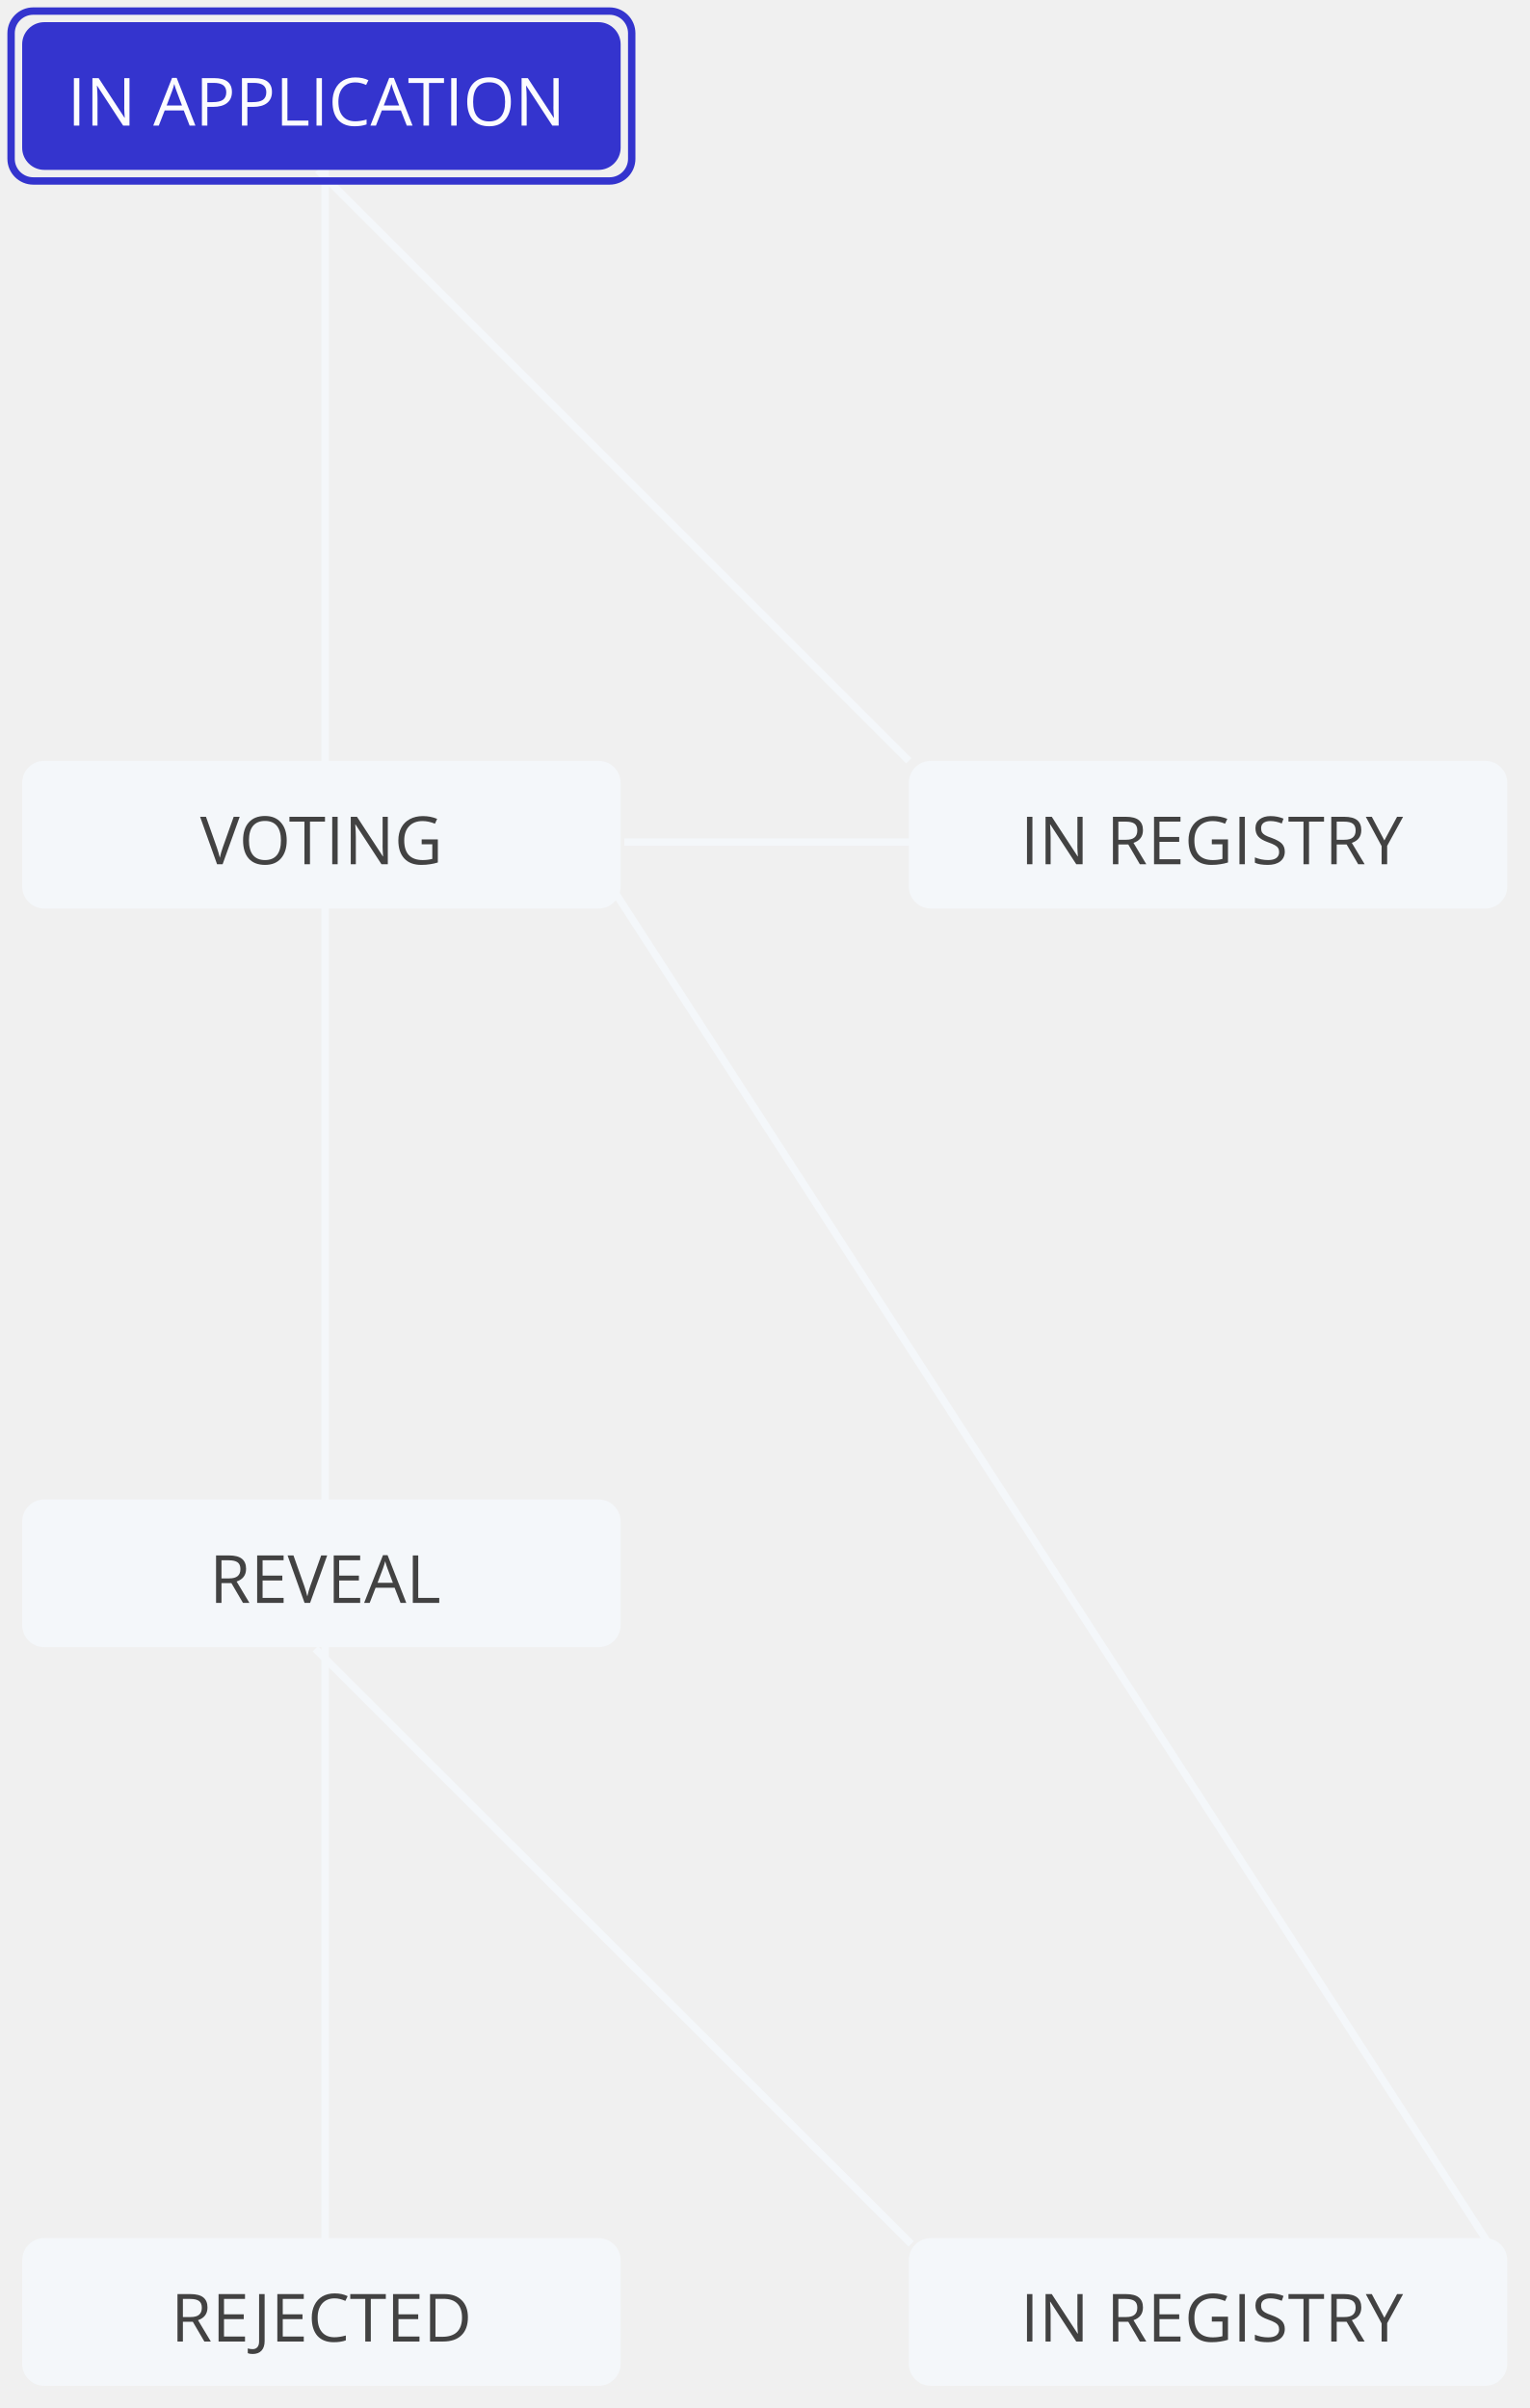
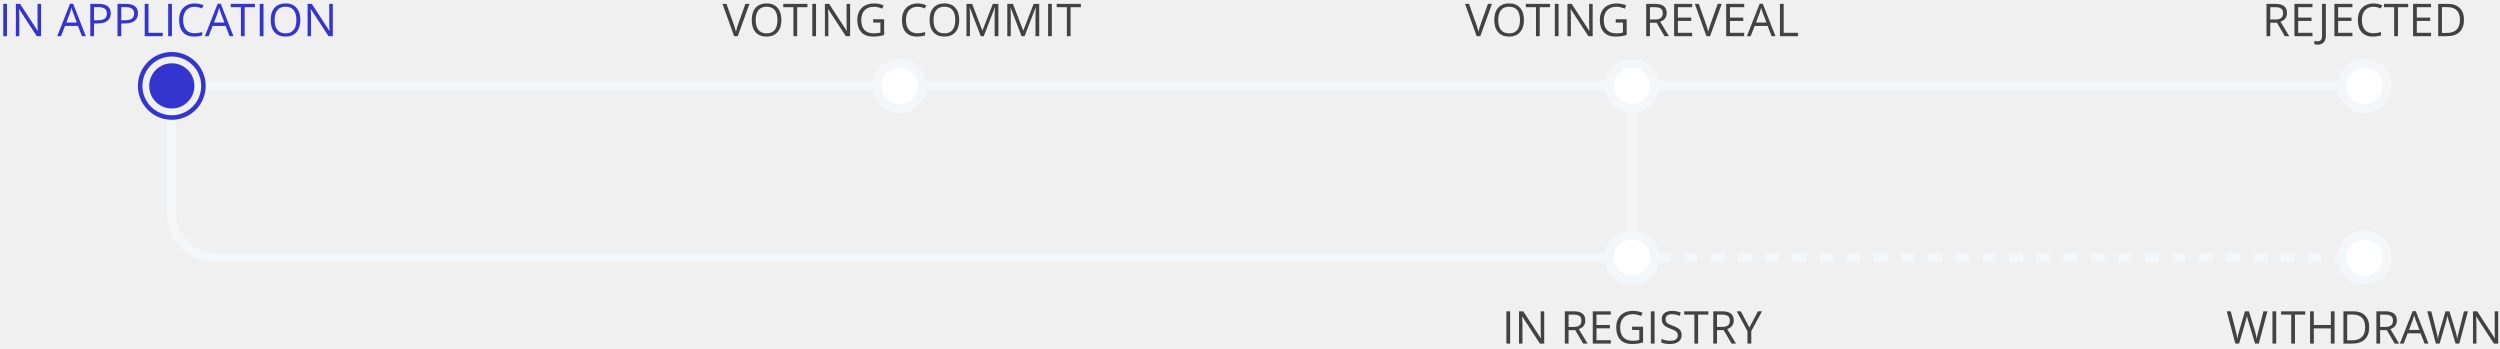
- <svg xmlns="http://www.w3.org/2000/svg" width="95%" height="95%" viewBox="0 0 207 326" version="1.1">
+ <svg xmlns="http://www.w3.org/2000/svg" width="553px" height="77px" viewBox="0 0 553 77" version="1.1">
  <defs />
  <g id="map_application" stroke="none" stroke-width="1" fill="none" fill-rule="evenodd">
-     <g id="Group" transform="translate(1, 1)">
-       <path d="M43,22 L43,102" id="Line" stroke="#F4F7FA" stroke-linecap="square" />
-       <path d="M42,22 L122,102 L42,22 Z" id="Line" stroke="#F4F7FA" stroke-linecap="square" />
-       <rect id="Rectangle-11" stroke="#3434CE" x="0.5" y="0.5" width="84" height="23" rx="3" />
-       <path d="M81.976,206 L82.024,319" id="Line" stroke="#F4F7FA" stroke-linecap="square" transform="translate(82, 262.5) rotate(-45) translate(-82, -262.5) " />
-       <path d="M43,122 L43,202" id="Line" stroke="#F4F7FA" stroke-linecap="square" />
-       <path d="M43,222 L43,302" id="Line" stroke="#F4F7FA" stroke-linecap="square" />
-       <rect id="Rectangle-11" fill="#3434CE" x="2" y="2" width="81" height="20" rx="3" />
-       <text id="In-Application" font-family="Open Sans, sans-serif" font-size="9" font-weight="500" fill="#FCFCFF">
-         <tspan x="8.11" y="16">IN APPLICATION</tspan>
-       </text>
-       <rect id="Rectangle-11-Copy" fill="#F4F7FA" x="2" y="102" width="81" height="20" rx="3" />
-       <text id="Voting" font-family="Open Sans, sans-serif" font-size="9" font-weight="normal" fill="#424242">
-         <tspan x="26.082" y="116">VOTING</tspan>
-       </text>
-       <rect id="Rectangle-11-Copy-2" fill="#F4F7FA" x="2" y="202" width="81" height="20" rx="3" />
-       <text id="Reveal" font-family="Open Sans, sans-serif" font-size="9" font-weight="normal" fill="#424242">
-         <tspan x="27.351" y="216">REVEAL</tspan>
-       </text>
-       <rect id="Rectangle-11-Copy-3" fill="#F4F7FA" x="2" y="302" width="81" height="20" rx="3" />
-       <text id="Rejected" font-family="Open Sans, sans-serif" font-size="9" font-weight="normal" fill="#424242">
-         <tspan x="22.129" y="316">REJECTED</tspan>
-       </text>
-       <rect id="Rectangle-11-Copy-5" fill="#F4F7FA" x="122" y="302" width="81" height="20" rx="3" />
-       <path d="M136,102 L147,321" id="Line" stroke="#F4F7FA" stroke-linecap="square" transform="translate(141.5, 211.5) rotate(-210) translate(-141.5, -211.5) " />
-       <text id="In-Registry" font-family="Open Sans, sans-serif" font-size="9" font-weight="normal" fill="#424242">
-         <tspan x="137.107" y="316">IN REGISTRY</tspan>
-       </text>
-       <rect id="Rectangle-11-Copy-4" fill="#F4F7FA" x="122" y="102" width="81" height="20" rx="3" />
-       <text id="In-Registry" font-family="Open Sans, sans-serif" font-size="9" font-weight="normal" fill="#424242">
-         <tspan x="137.107" y="116">IN REGISTRY</tspan>
-       </text>
-       <path d="M103,94.987 L103,133" id="Line" stroke="#F4F7FA" stroke-linecap="square" transform="translate(103.5, 113.5) rotate(-270) translate(-103.5, -113.5) " />
-     </g>
+     <path d="M37.869,19.079 L37.869,47 C37.869,52.523 42.346,57 47.869,57 L361,57" id="Path-2" stroke="#F4F7FA" stroke-width="2" />
+     <path d="M361,19 L361,58" id="Line-2" stroke="#F4F7FA" stroke-width="2" stroke-linecap="square" />
+     <path d="M38,19 L199.501,19" id="Line-2" stroke="#F4F7FA" stroke-width="2" stroke-linecap="square" />
+     <path d="M198.499,19 L361.501,19" id="Line-2" stroke="#F4F7FA" stroke-width="2" stroke-linecap="square" />
+     <path d="M360.499,19 L522.5,19" id="Line-2" stroke="#F4F7FA" stroke-width="2" stroke-linecap="square" />
+     <path d="M361.499,57 L522.504,57" id="Line-2" stroke="#F4F7FA" stroke-width="2" stroke-linecap="square" stroke-dasharray="1,5" />
+     <circle id="Oval" fill="#3434CE" cx="38" cy="19" r="5" />
+     <circle id="Oval-Copy" stroke="#F4F7FA" stroke-width="2" fill="#FFFFFF" cx="199" cy="19" r="5" />
+     <circle id="Oval-Copy-2" stroke="#F4F7FA" stroke-width="2" fill="#FFFFFF" cx="361" cy="19" r="5" />
+     <circle id="Oval-Copy-2" stroke="#F4F7FA" stroke-width="2" fill="#FFFFFF" cx="361" cy="57" r="5" />
+     <circle id="Oval-Copy-3" stroke="#F4F7FA" stroke-width="2" fill="#FFFFFF" cx="523" cy="19" r="5" />
+     <circle id="Oval-Copy-3" stroke="#F4F7FA" stroke-width="2" fill="#FFFFFF" cx="523" cy="57" r="5" />
+     <text id="IN-APPLICATION" font-family="Open Sans, sans-serif" font-size="10" font-weight="500" fill="#3434CE">
+       <tspan x="-0.267" y="8">IN APPLICATION</tspan>
+     </text>
+     <text id="VOTING-COMMIT" font-family="Open Sans, sans-serif" font-size="10" font-weight="normal" fill="#424242">
+       <tspan x="159.822" y="8">VOTING COMMIT</tspan>
+     </text>
+     <text id="VOTING-REVEAL" font-family="Open Sans, sans-serif" font-size="10" font-weight="normal" fill="#424242">
+       <tspan x="324.071" y="8">VOTING REVEAL</tspan>
+     </text>
+     <text id="IN-REGISTRY" font-family="Open Sans, sans-serif" font-size="10" font-weight="normal" fill="#424242">
+       <tspan x="332.23" y="76">IN REGISTRY</tspan>
+     </text>
+     <text id="WITHDRAWN" font-family="Open Sans, sans-serif" font-size="10" font-weight="normal" fill="#424242">
+       <tspan x="492.424" y="76">WITHDRAWN</tspan>
+     </text>
+     <text id="REJECTED" font-family="Open Sans, sans-serif" font-size="10" font-weight="normal" fill="#424242">
+       <tspan x="500.366" y="8">REJECTED</tspan>
+     </text>
+     <circle id="Oval-Copy-2" stroke="#3434CE" cx="38" cy="19" r="7" />
  </g>
</svg>
